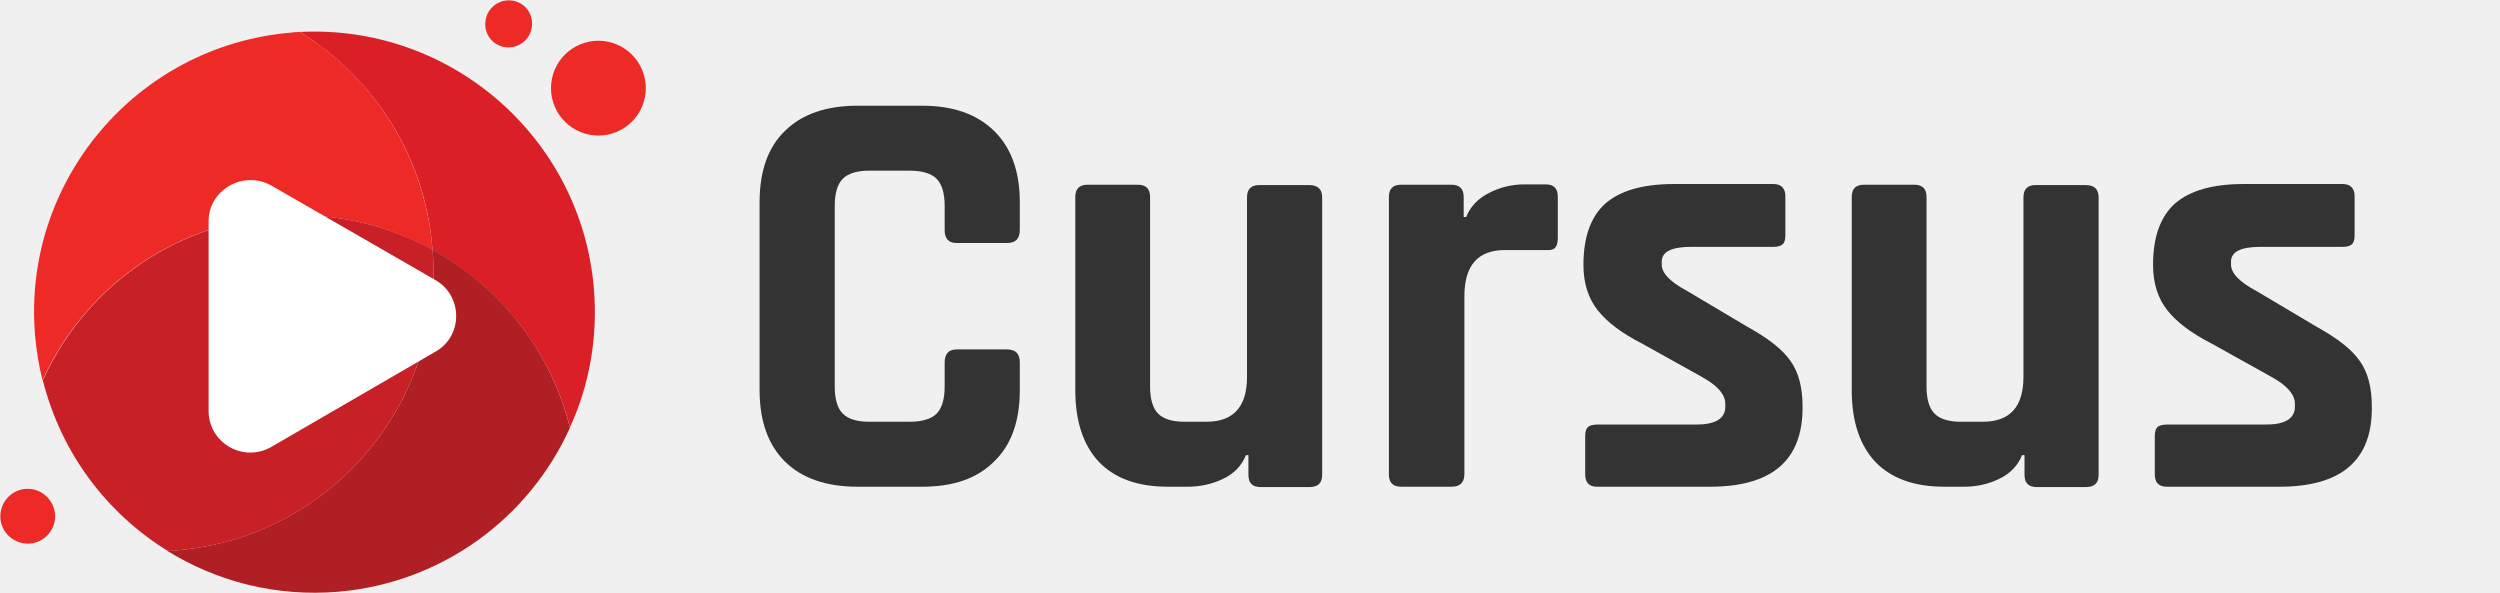
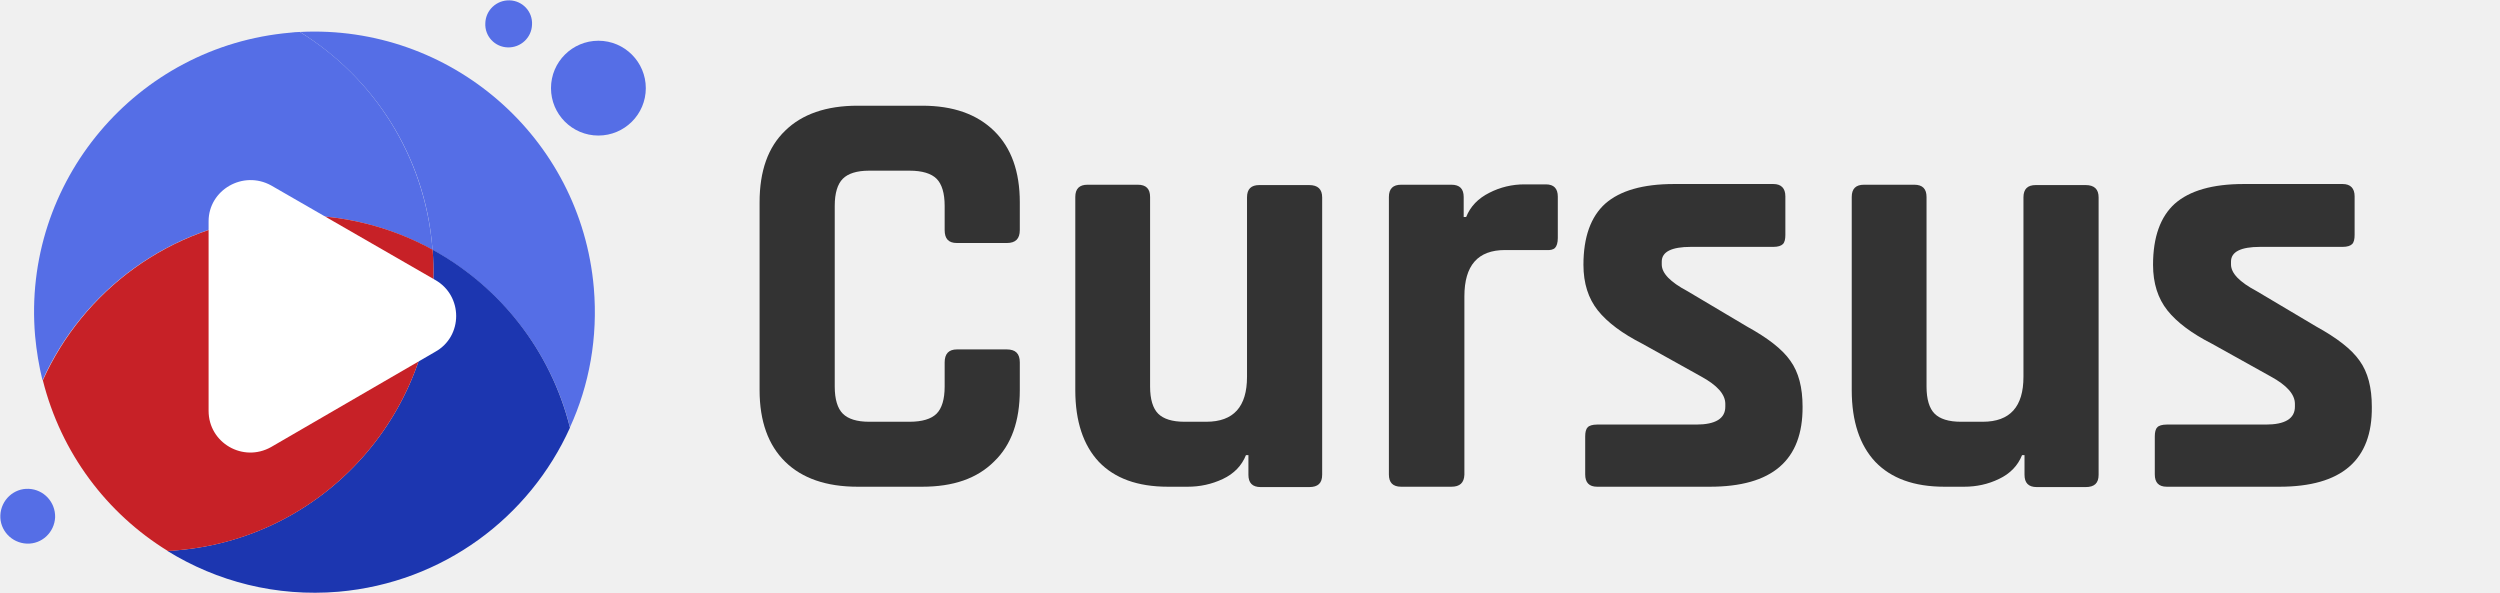
<svg xmlns="http://www.w3.org/2000/svg" version="1.1" id="Layer_1" x="0px" y="0px" viewBox="0 604.2 711.9 168.7" enable-background="new 0 604.2 711.9 168.7" xml:space="preserve">
  <g>
    <path fill="#333333" d="M262.6,742.8h-18.4c-8.9,0-15.8-2.4-20.6-7.1c-4.8-4.7-7.3-11.5-7.3-20.4v-53.5c0-8.9,2.4-15.7,7.3-20.4   c4.8-4.7,11.7-7.1,20.6-7.1h18.4c8.8,0,15.6,2.4,20.5,7.2c4.9,4.8,7.3,11.6,7.3,20.3v7.9c0,2.5-1.2,3.7-3.7,3.7h-14.2   c-2.4,0-3.5-1.2-3.5-3.7v-6.9c0-3.6-0.8-6.2-2.3-7.7s-4.1-2.3-7.7-2.3h-11.5c-3.5,0-6,0.8-7.5,2.3s-2.3,4.1-2.3,7.7v51.5   c0,3.6,0.8,6.2,2.3,7.7s4,2.3,7.5,2.3h11.5c3.6,0,6.2-0.8,7.7-2.3s2.3-4.1,2.3-7.7v-6.9c0-2.5,1.2-3.7,3.5-3.7h14.2   c2.5,0,3.7,1.2,3.7,3.7v7.9c0,8.8-2.4,15.6-7.3,20.3C278.2,740.5,271.4,742.8,262.6,742.8z" />
    <path fill="#333333" d="M338.2,742.8h-5.6c-8.7,0-15.2-2.4-19.7-7.1c-4.4-4.7-6.7-11.5-6.7-20.4v-55c0-2.4,1.2-3.5,3.5-3.5h14.3   c2.4,0,3.5,1.2,3.5,3.5v54c0,3.6,0.8,6.2,2.3,7.7s4,2.3,7.5,2.3h6.2c7.8,0,11.6-4.3,11.6-12.8v-51.1c0-2.4,1.2-3.5,3.5-3.5h14.2   c2.5,0,3.7,1.2,3.7,3.5v79c0,2.4-1.2,3.5-3.7,3.5H359c-2.4,0-3.5-1.2-3.5-3.5v-5.6h-0.7c-1.2,3-3.4,5.3-6.6,6.8   C345,742.1,341.7,742.8,338.2,742.8z" />
    <path fill="#333333" d="M413.3,742.8H399c-2.4,0-3.5-1.2-3.5-3.5v-79c0-2.4,1.2-3.5,3.5-3.5h14.3c2.4,0,3.5,1.2,3.5,3.5v5.7h0.7   c1.2-3,3.4-5.3,6.6-6.9c3.1-1.6,6.5-2.4,10-2.4h6.1c2.3,0,3.4,1.2,3.4,3.5V672c0,1.3-0.3,2.3-0.8,2.8c-0.5,0.5-1.4,0.7-2.6,0.6   h-11.6c-7.8,0-11.6,4.4-11.6,13.2v50.8C416.9,741.7,415.7,742.8,413.3,742.8z" />
    <path fill="#333333" d="M486.9,742.8h-32.1c-2.3,0-3.4-1.2-3.4-3.5v-10.8c0-1.2,0.2-2.1,0.7-2.6c0.4-0.5,1.4-0.8,2.7-0.8H483   c5.5,0,8.3-1.7,8.3-5.1v-0.8c0-2.7-2.3-5.3-6.9-7.8l-16.7-9.3c-5.7-2.9-10-6.1-12.7-9.5c-2.7-3.4-4.1-7.7-4.1-13   c0-7.9,2.1-13.7,6.2-17.4c4.2-3.7,10.7-5.6,19.6-5.6H505c2.2,0,3.4,1.2,3.4,3.5v11c0,1.2-0.2,2.1-0.7,2.6c-0.5,0.5-1.4,0.8-2.7,0.8   h-23.5c-5.5,0-8.3,1.4-8.3,4.2v0.8c0,2.5,2.4,5,7.3,7.6l17,10.1c5.8,3.2,10,6.4,12.3,9.7c2.4,3.3,3.5,7.7,3.5,13.1   C513.4,735.3,504.6,742.8,486.9,742.8z" />
    <path fill="#333333" d="M559.3,742.8h-5.6c-8.7,0-15.2-2.4-19.7-7.1c-4.4-4.7-6.7-11.5-6.7-20.4v-55c0-2.4,1.2-3.5,3.5-3.5h14.3   c2.4,0,3.5,1.2,3.5,3.5v54c0,3.6,0.8,6.2,2.3,7.7s4,2.3,7.5,2.3h6.2c7.8,0,11.6-4.3,11.6-12.8v-51.1c0-2.4,1.2-3.5,3.5-3.5h14.2   c2.5,0,3.7,1.2,3.7,3.5v79c0,2.4-1.2,3.5-3.7,3.5H580c-2.4,0-3.5-1.2-3.5-3.5v-5.6h-0.7c-1.2,3-3.4,5.3-6.6,6.8   C566.1,742.1,562.8,742.8,559.3,742.8z" />
    <path fill="#333333" d="M649.1,742.8H617c-2.3,0-3.4-1.2-3.4-3.5v-10.8c0-1.2,0.2-2.1,0.7-2.6c0.4-0.5,1.4-0.8,2.7-0.8h28.2   c5.5,0,8.3-1.7,8.3-5.1v-0.8c0-2.7-2.3-5.3-6.9-7.8l-16.7-9.3c-5.7-2.9-10-6.1-12.7-9.5c-2.7-3.4-4.1-7.7-4.1-13   c0-7.9,2.1-13.7,6.2-17.4c4.2-3.7,10.7-5.6,19.6-5.6h28.2c2.2,0,3.4,1.2,3.4,3.5v11c0,1.2-0.2,2.1-0.7,2.6   c-0.5,0.5-1.4,0.8-2.7,0.8h-23.5c-5.5,0-8.3,1.4-8.3,4.2v0.8c0,2.5,2.4,5,7.3,7.6l17,10.1c5.8,3.2,10,6.4,12.3,9.7   c2.4,3.3,3.5,7.7,3.5,13.1C675.6,735.3,666.7,742.8,649.1,742.8z" />
  </g>
  <g>
    <path fill="#FFFFFF" d="M78.9,660.3l41.1,23.6c7.1,3.9,7.1,14.2,0,18.1l-41.1,23.9c-7.1,3.9-15.7-1.1-15.7-9v-47.5   C63.2,661.4,71.8,656.4,78.9,660.3z" />
    <g>
-       <path fill="#ED2A26" d="M183.9,629.3c0,7.5-6.1,13.5-13.5,13.5c-7.5,0-13.5-6.1-13.5-13.5c0-7.5,6.1-13.5,13.5-13.5    C177.9,615.8,183.9,621.9,183.9,629.3z" />
-       <path fill="#ED2A26" d="M151.5,611.2c-0.1,3.7-3.2,6.6-6.9,6.5c-3.7-0.1-6.6-3.2-6.4-6.9c0.1-3.7,3.2-6.6,6.9-6.5    C148.8,604.4,151.7,607.5,151.5,611.2z" />
-       <path fill="#ED2A26" d="M15.7,751.5c-0.2,4.3-3.8,7.7-8.1,7.5c-4.3-0.2-7.7-3.8-7.5-8.1c0.2-4.3,3.8-7.7,8.1-7.5    C12.5,743.6,15.8,747.2,15.7,751.5z" />
+       <path fill="#556ee6" d="M183.9,629.3c0,7.5-6.1,13.5-13.5,13.5c-7.5,0-13.5-6.1-13.5-13.5c0-7.5,6.1-13.5,13.5-13.5    C177.9,615.8,183.9,621.9,183.9,629.3z" />
+       <path fill="#556ee6" d="M151.5,611.2c-0.1,3.7-3.2,6.6-6.9,6.5c-3.7-0.1-6.6-3.2-6.4-6.9c0.1-3.7,3.2-6.6,6.9-6.5    C148.8,604.4,151.7,607.5,151.5,611.2z" />
+       <path fill="#556ee6" d="M15.7,751.5c-0.2,4.3-3.8,7.7-8.1,7.5c-4.3-0.2-7.7-3.8-7.5-8.1c0.2-4.3,3.8-7.7,8.1-7.5    C12.5,743.6,15.8,747.2,15.7,751.5z" />
    </g>
    <g>
-       <path fill="#DA1F27" d="M123.1,674.5c0,0.3,0,0.5,0,0.8c19.1,10.5,33.7,28.6,39.2,50.6c5.5-12,8-25.6,6.8-39.7    c-3.7-43-40.9-75.1-83.7-72.9C106.2,626.2,120.9,648.3,123.1,674.5z" />
-       <path fill="#ED2A26" d="M10,699.9c0.4,4.3,1.1,8.5,2.1,12.6c11.5-25.5,36.1-44.1,65.9-46.7c16.3-1.4,31.8,2.2,45.1,9.5    c0-0.3,0-0.5,0-0.8c-2.3-26.2-16.9-48.4-37.7-61.2c-0.9,0-1.8,0.1-2.7,0.2C38.8,617.3,6.2,656,10,699.9z" />
-       <path fill="#AF1F24" d="M123.2,675.3c3.3,43.6-29.1,81.9-72.8,85.6c-0.9,0.1-1.8,0.1-2.7,0.2c14.1,8.7,30.9,13.1,48.7,11.6    c29.8-2.6,54.4-21.2,65.9-46.7C156.8,703.9,142.3,685.8,123.2,675.3z" />
+       <path fill="#556ee6" d="M123.1,674.5c0,0.3,0,0.5,0,0.8c19.1,10.5,33.7,28.6,39.2,50.6c5.5-12,8-25.6,6.8-39.7    c-3.7-43-40.9-75.1-83.7-72.9C106.2,626.2,120.9,648.3,123.1,674.5z" />
+       <path fill="#556ee6" d="M10,699.9c0.4,4.3,1.1,8.5,2.1,12.6c11.5-25.5,36.1-44.1,65.9-46.7c16.3-1.4,31.8,2.2,45.1,9.5    c0-0.3,0-0.5,0-0.8c-2.3-26.2-16.9-48.4-37.7-61.2c-0.9,0-1.8,0.1-2.7,0.2C38.8,617.3,6.2,656,10,699.9z" />
+       <path fill="#1c36b0" d="M123.2,675.3c3.3,43.6-29.1,81.9-72.8,85.6c-0.9,0.1-1.8,0.1-2.7,0.2c14.1,8.7,30.9,13.1,48.7,11.6    c29.8-2.6,54.4-21.2,65.9-46.7C156.8,703.9,142.3,685.8,123.2,675.3z" />
      <path fill="#C72127" d="M123.2,675.3c-13.3-7.3-28.9-10.9-45.1-9.5c-29.8,2.6-54.4,21.2-65.9,46.7c5.2,20.7,18.2,37.9,35.6,48.6    c0.9,0,1.8-0.1,2.7-0.2C94.1,757.2,126.5,718.9,123.2,675.3z" />
    </g>
    <path fill="#FFFFFF" d="M77.2,657l46.7,26.9c8,4.5,8,16.1,0,20.5l-46.7,27.1c-8,4.5-17.8-1.2-17.8-10.3v-54   C59.4,658.3,69.2,652.6,77.2,657z" />
  </g>
</svg>
